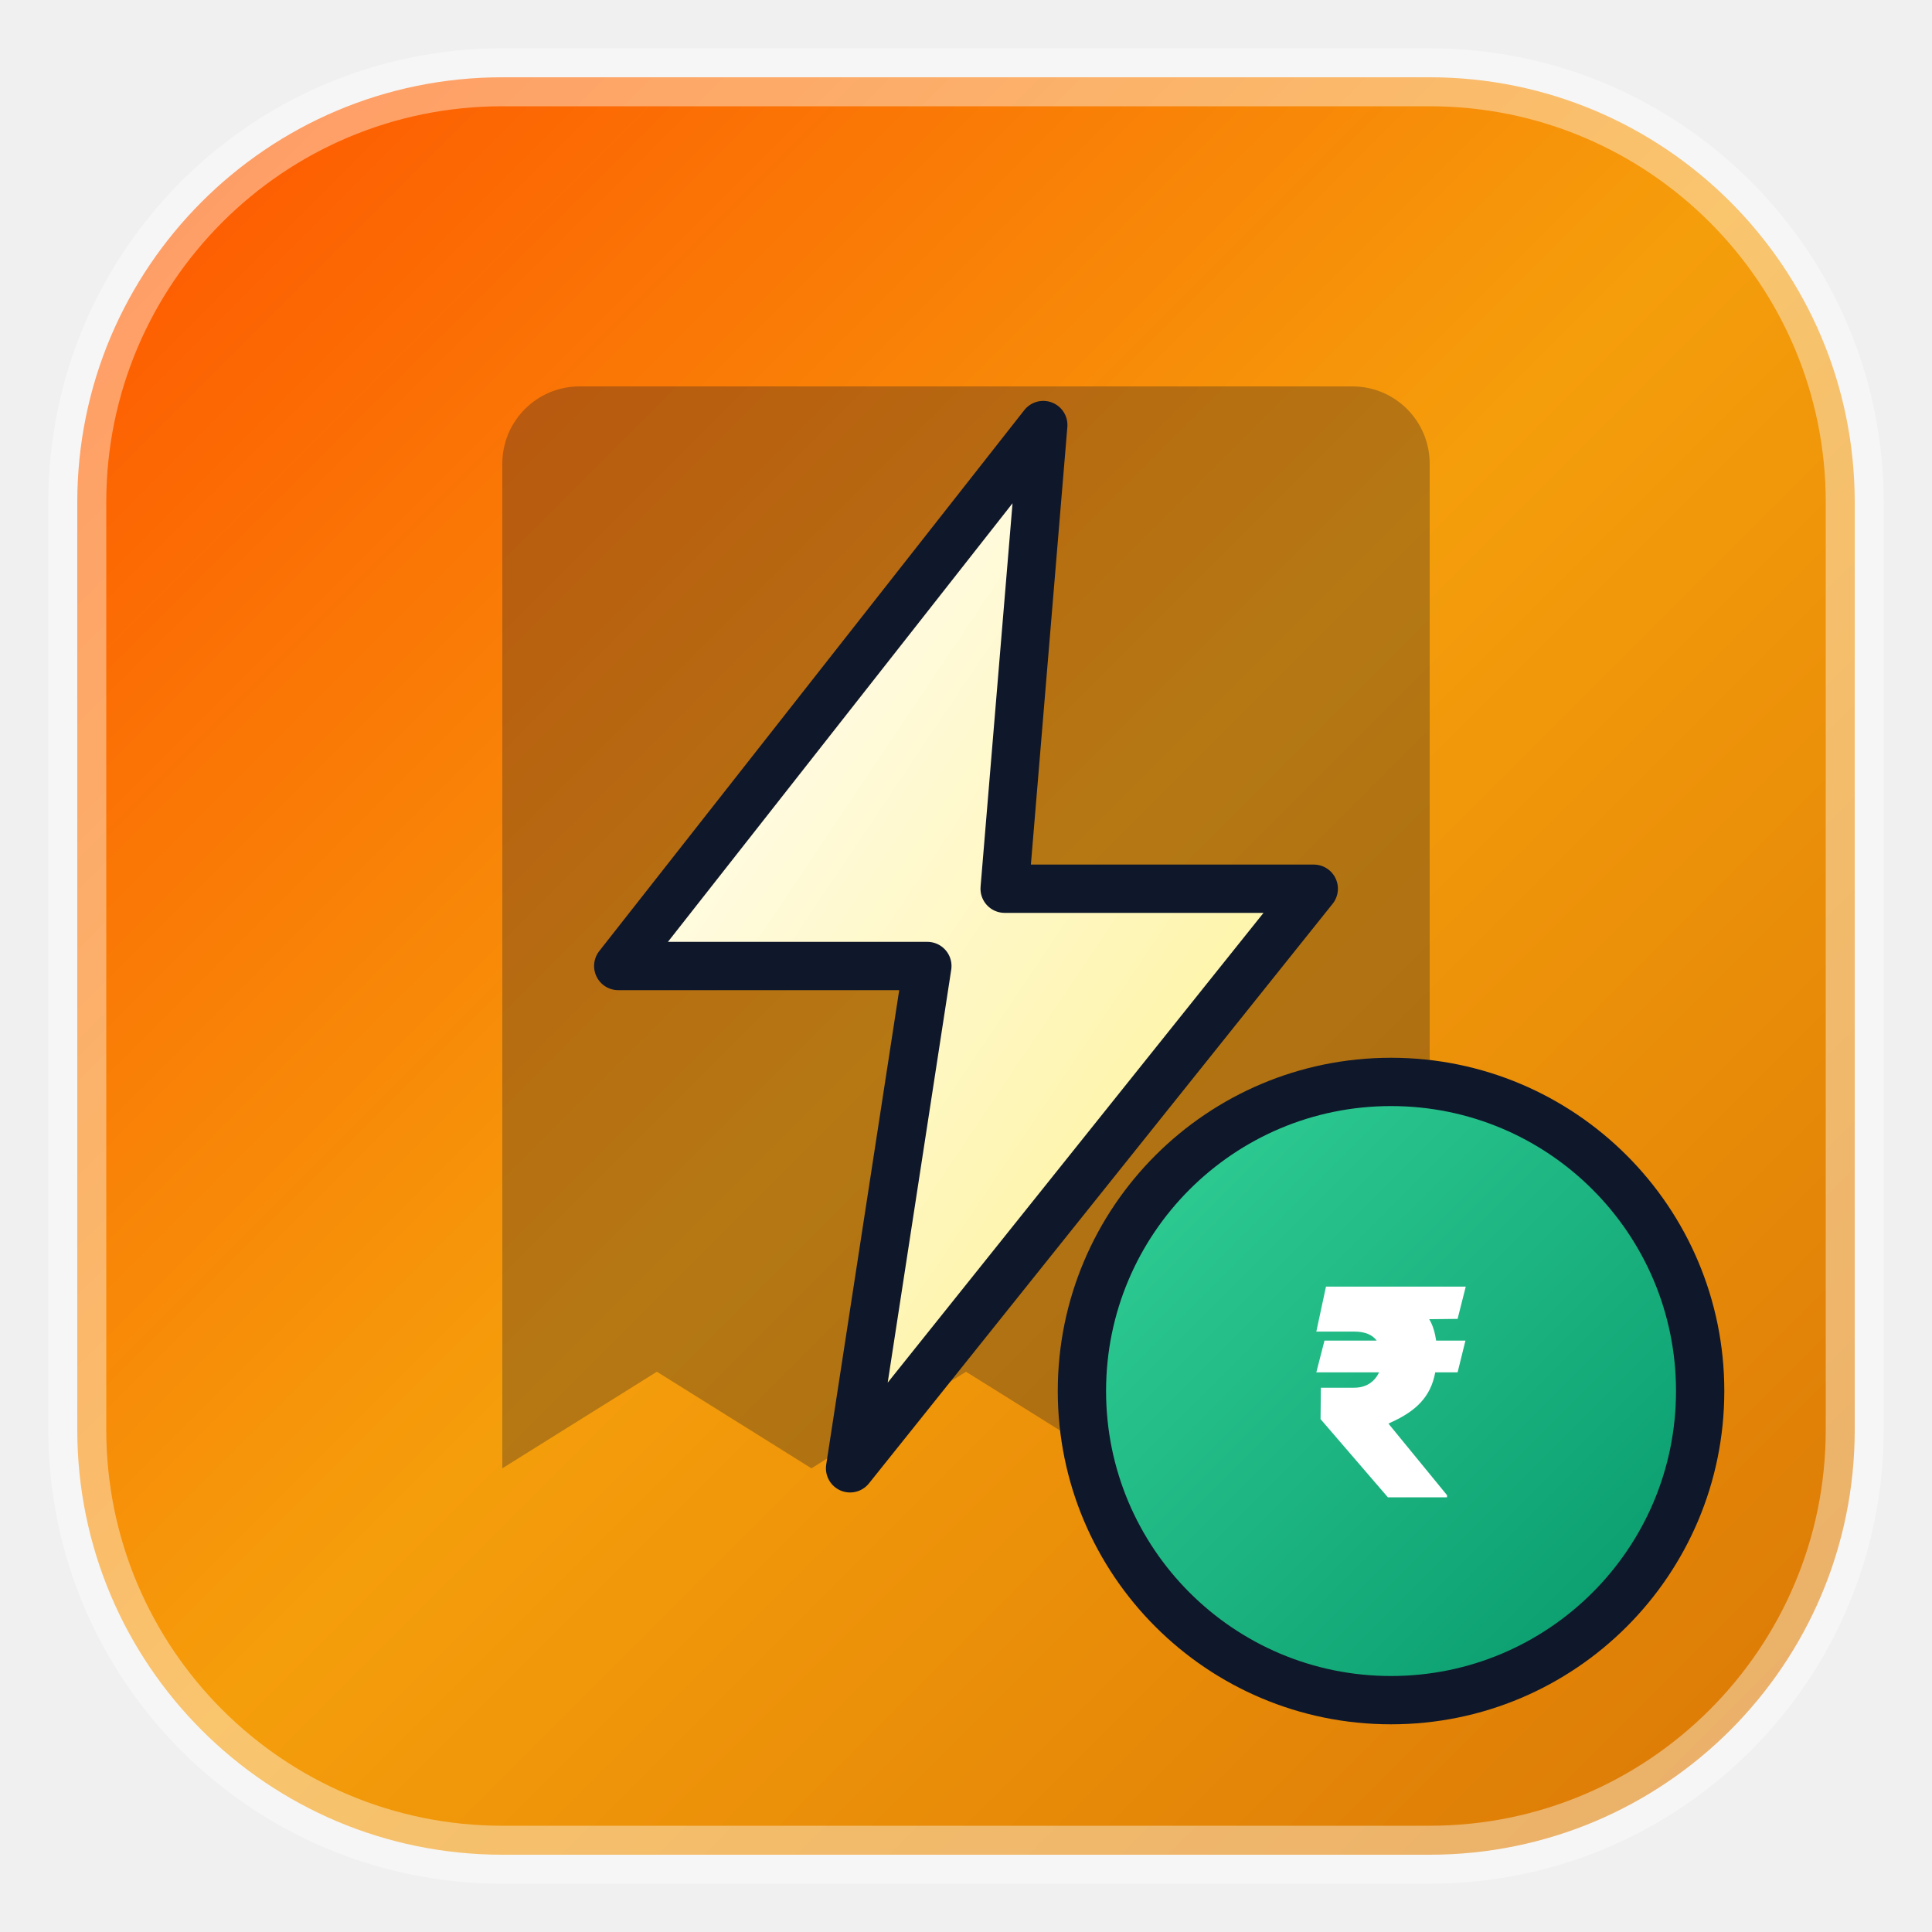
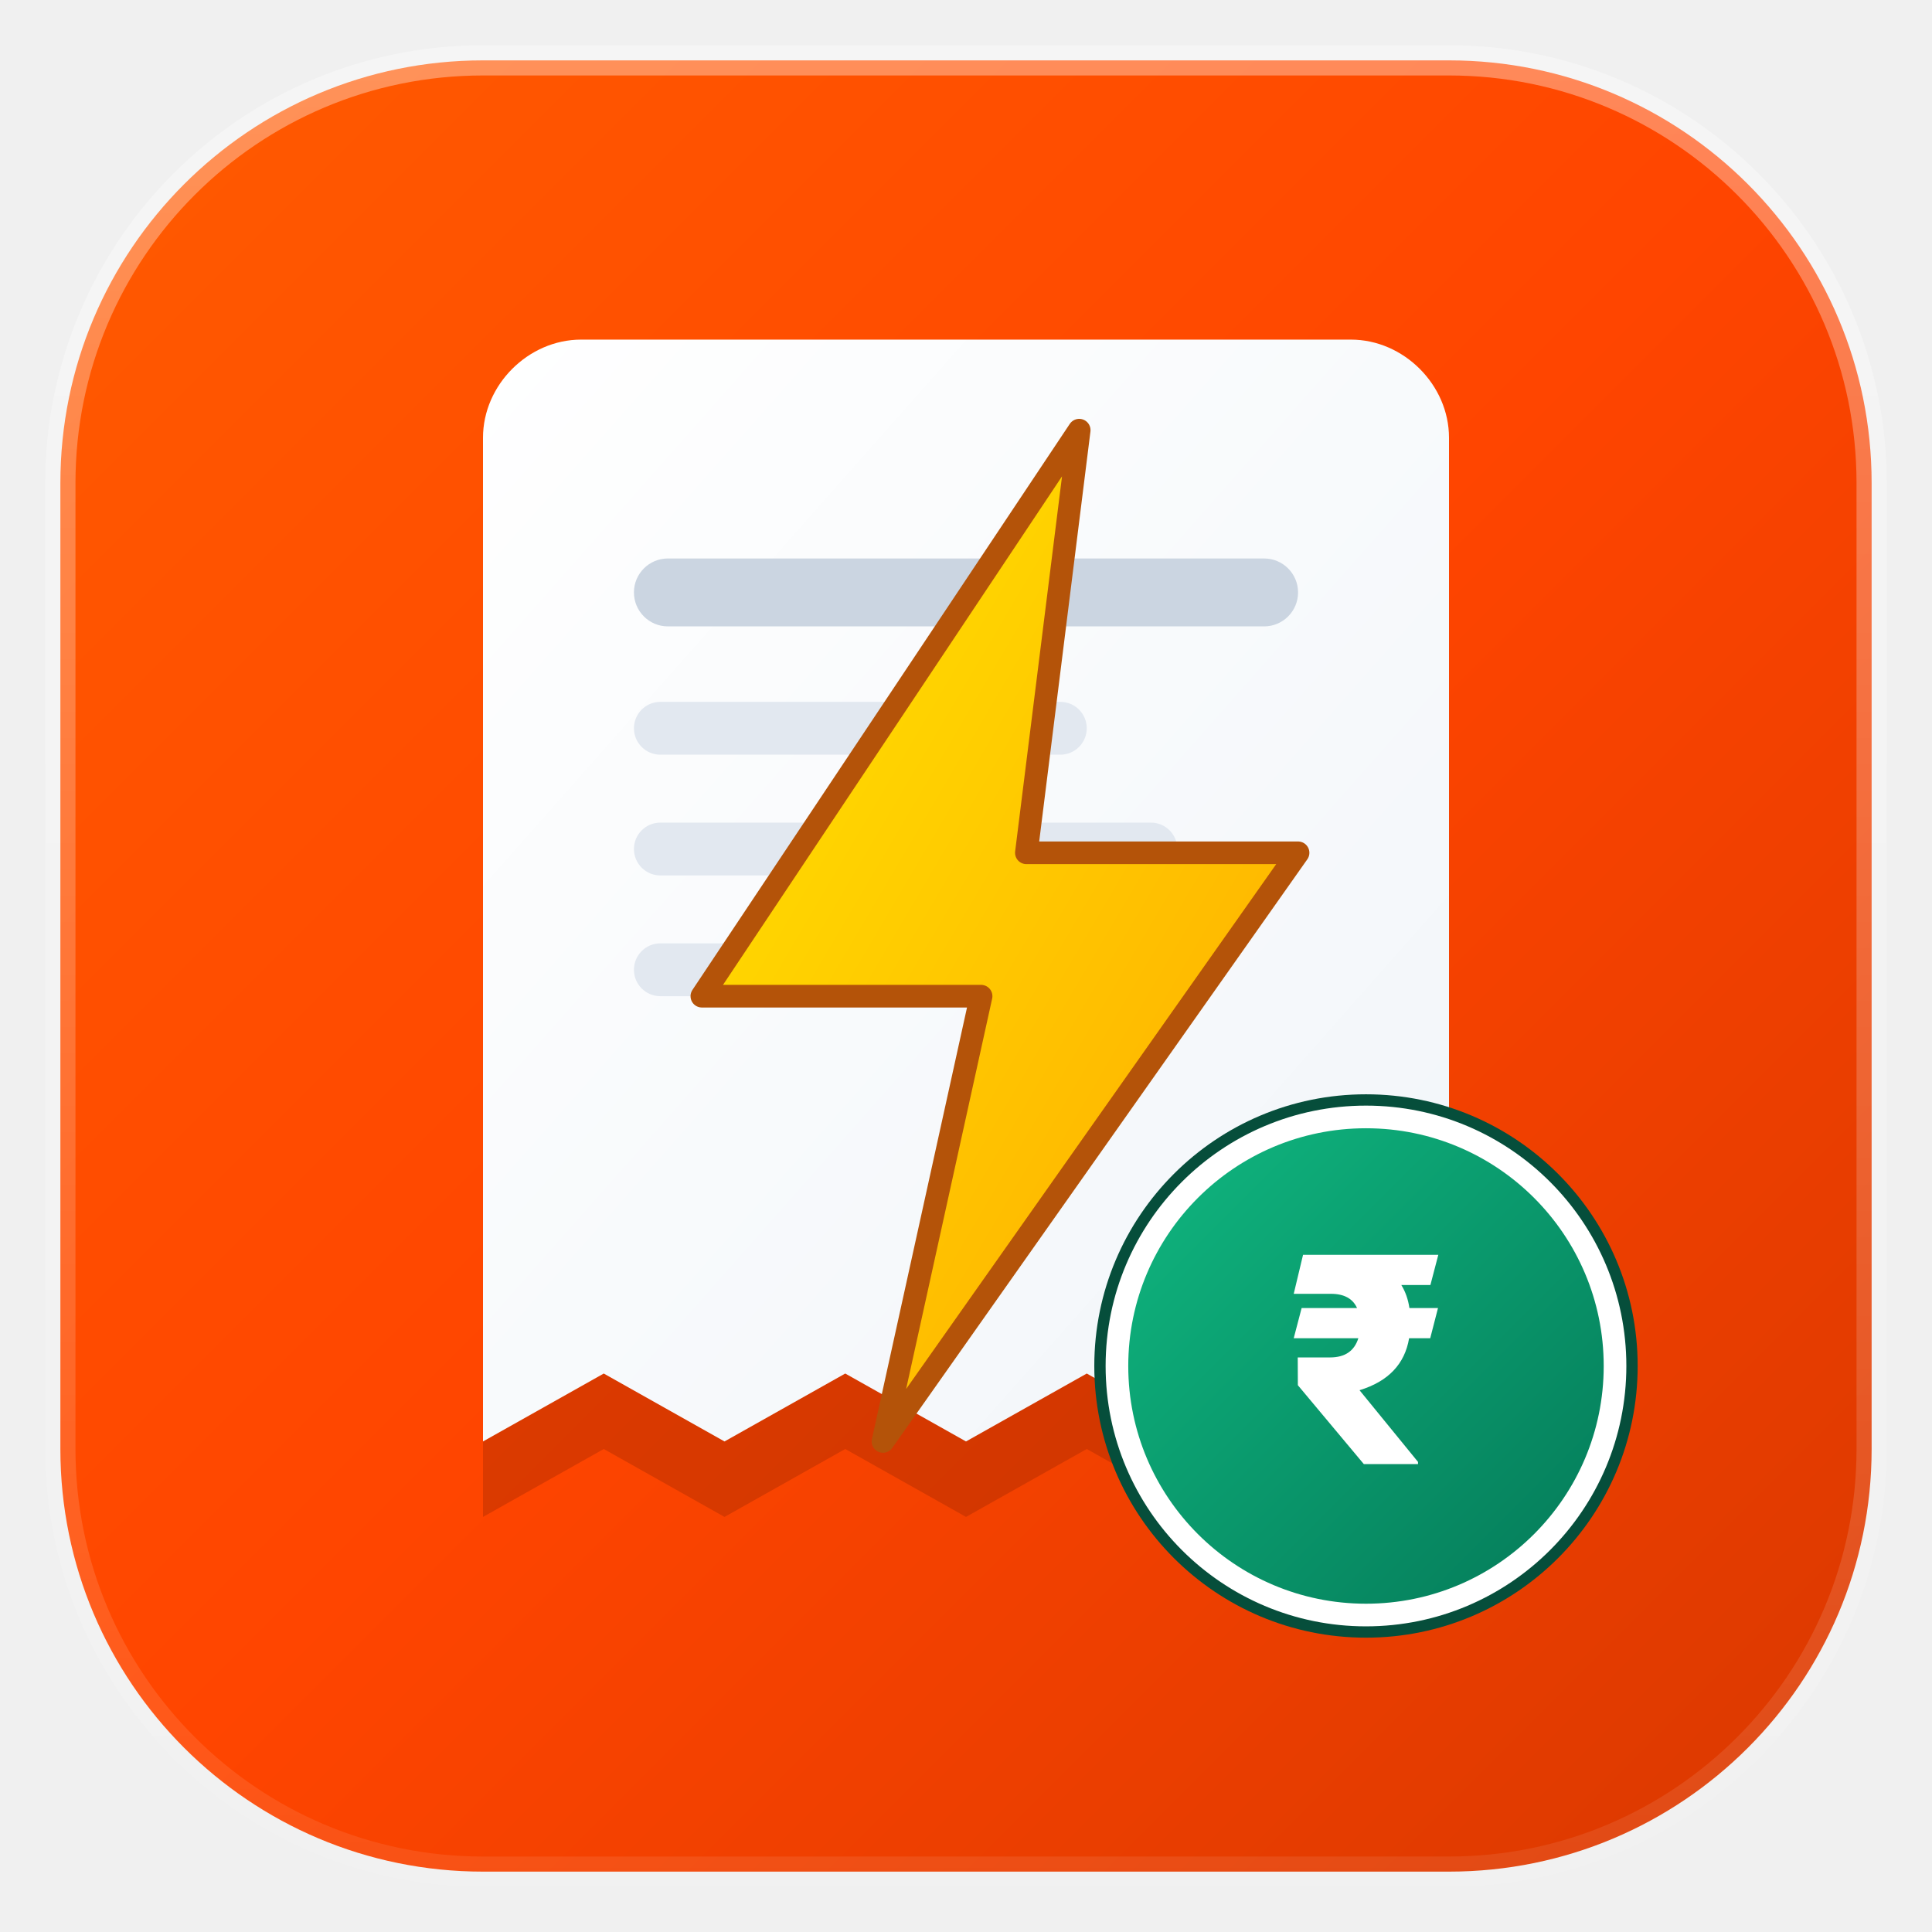
- <svg xmlns="http://www.w3.org/2000/svg" viewBox="0 0 100 100" fill="none">
+ <svg xmlns="http://www.w3.org/2000/svg" viewBox="0 0 512 512" fill="none">
  <defs>
-     <linearGradient id="imCardGrad" x1="0%" y1="0%" x2="100%" y2="100%">
-       <stop offset="0%" stop-color="#ff5200" />
-       <stop offset="50%" stop-color="#f59e0b" />
-       <stop offset="100%" stop-color="#d97706" />
+     <linearGradient id="bgGrad" x1="0%" y1="0%" x2="100%" y2="100%">
+       <stop offset="0%" stop-color="#FF5B00" />
+       <stop offset="50%" stop-color="#FF4500" />
+       <stop offset="100%" stop-color="#D93800" />
+     </linearGradient>
+     <linearGradient id="borderGrad" x1="0%" y1="0%" x2="0%" y2="100%">
+       <stop offset="0%" stop-color="#FFFFFF" stop-opacity="0.35" />
+       <stop offset="100%" stop-color="#FFFFFF" stop-opacity="0.08" />
+     </linearGradient>
+     <linearGradient id="sheetGrad" x1="0%" y1="0%" x2="100%" y2="100%">
+       <stop offset="0%" stop-color="#FFFFFF" />
+       <stop offset="100%" stop-color="#F1F5F9" />
    </linearGradient>
    <linearGradient id="boltGrad" x1="0%" y1="0%" x2="100%" y2="100%">
-       <stop offset="0%" stop-color="#ffffff" />
-       <stop offset="100%" stop-color="#fef08a" />
+       <stop offset="0%" stop-color="#FFE600" />
+       <stop offset="100%" stop-color="#FFA800" />
    </linearGradient>
-     <linearGradient id="emeraldGrad" x1="0%" y1="0%" x2="100%" y2="100%">
-       <stop offset="0%" stop-color="#34d399" />
-       <stop offset="100%" stop-color="#059669" />
+     <linearGradient id="badgeGrad" x1="0%" y1="0%" x2="100%" y2="100%">
+       <stop offset="0%" stop-color="#10B981" />
+       <stop offset="100%" stop-color="#047857" />
    </linearGradient>
  </defs>
-   <rect x="4" y="4" width="92" height="92" rx="22" fill="url(#imCardGrad)" />
-   <rect x="4" y="4" width="92" height="92" rx="22" stroke="rgba(255, 255, 255, 0.4)" stroke-width="3" />
-   <path d="M26 24C26 21.791 27.791 20 30 20H70C72.209 20 74 21.791 74 24V76L66 71L58 76L50 71L42 76L34 71L26 76V24Z" fill="rgba(15, 23, 42, 0.28)" />
-   <path d="M54 22L32 50H48L44 76L68 46H52L54 22Z" fill="url(#boltGrad)" stroke="#0f172a" stroke-width="2.5" stroke-linejoin="round" />
-   <circle cx="72" cy="72" r="16" fill="url(#emeraldGrad)" stroke="#0f172a" stroke-width="2.5" />
-   <text x="72" y="77.5" font-family="system-ui, -apple-system, sans-serif" font-weight="900" font-size="15" fill="#ffffff" text-anchor="middle">₹</text>
+   <rect x="16" y="16" width="480" height="480" rx="112" fill="url(#bgGrad)" />
+   <rect x="16" y="16" width="480" height="480" rx="112" stroke="url(#borderGrad)" stroke-width="8" />
+   <path d="M128 124 C128 110 138 98 152 98 H360 C374 98 384 110 384 124 V392 L352 374 L320 392 L288 374 L256 392 L224 374 L192 392 L160 374 L128 392 Z" fill="#992600" fill-opacity="0.35" transform="translate(0, 10)" />
+   <path d="M128 116 C128 102 140 90 154 90 H358 C372 90 384 102 384 116 V382 L352 364 L320 382 L288 364 L256 382 L224 364 L192 382 L160 364 L128 382 Z" fill="url(#sheetGrad)" />
+   <rect x="168" y="148" width="176" height="18" rx="9" fill="#CBD5E1" />
+   <rect x="168" y="186" width="120" height="14" rx="7" fill="#E2E8F0" />
+   <rect x="168" y="218" width="144" height="14" rx="7" fill="#E2E8F0" />
+   <rect x="168" y="250" width="100" height="14" rx="7" fill="#E2E8F0" />
+   <path d="M286 114 L186 264 H260 L234 382 L344 226 H272 L286 114 Z" fill="url(#boltGrad)" stroke="#B45309" stroke-width="6" stroke-linejoin="round" />
+   <circle cx="362" cy="362" r="72" fill="#064E3B" />
+   <circle cx="362" cy="362" r="66" fill="url(#badgeGrad)" stroke="#FFFFFF" stroke-width="6" />
+   <text x="362" y="388" font-family="-apple-system, BlinkMacSystemFont, 'Segoe UI', Roboto, Helvetica, Arial, sans-serif" font-weight="900" font-size="78" fill="#FFFFFF" text-anchor="middle">₹</text>
</svg>
